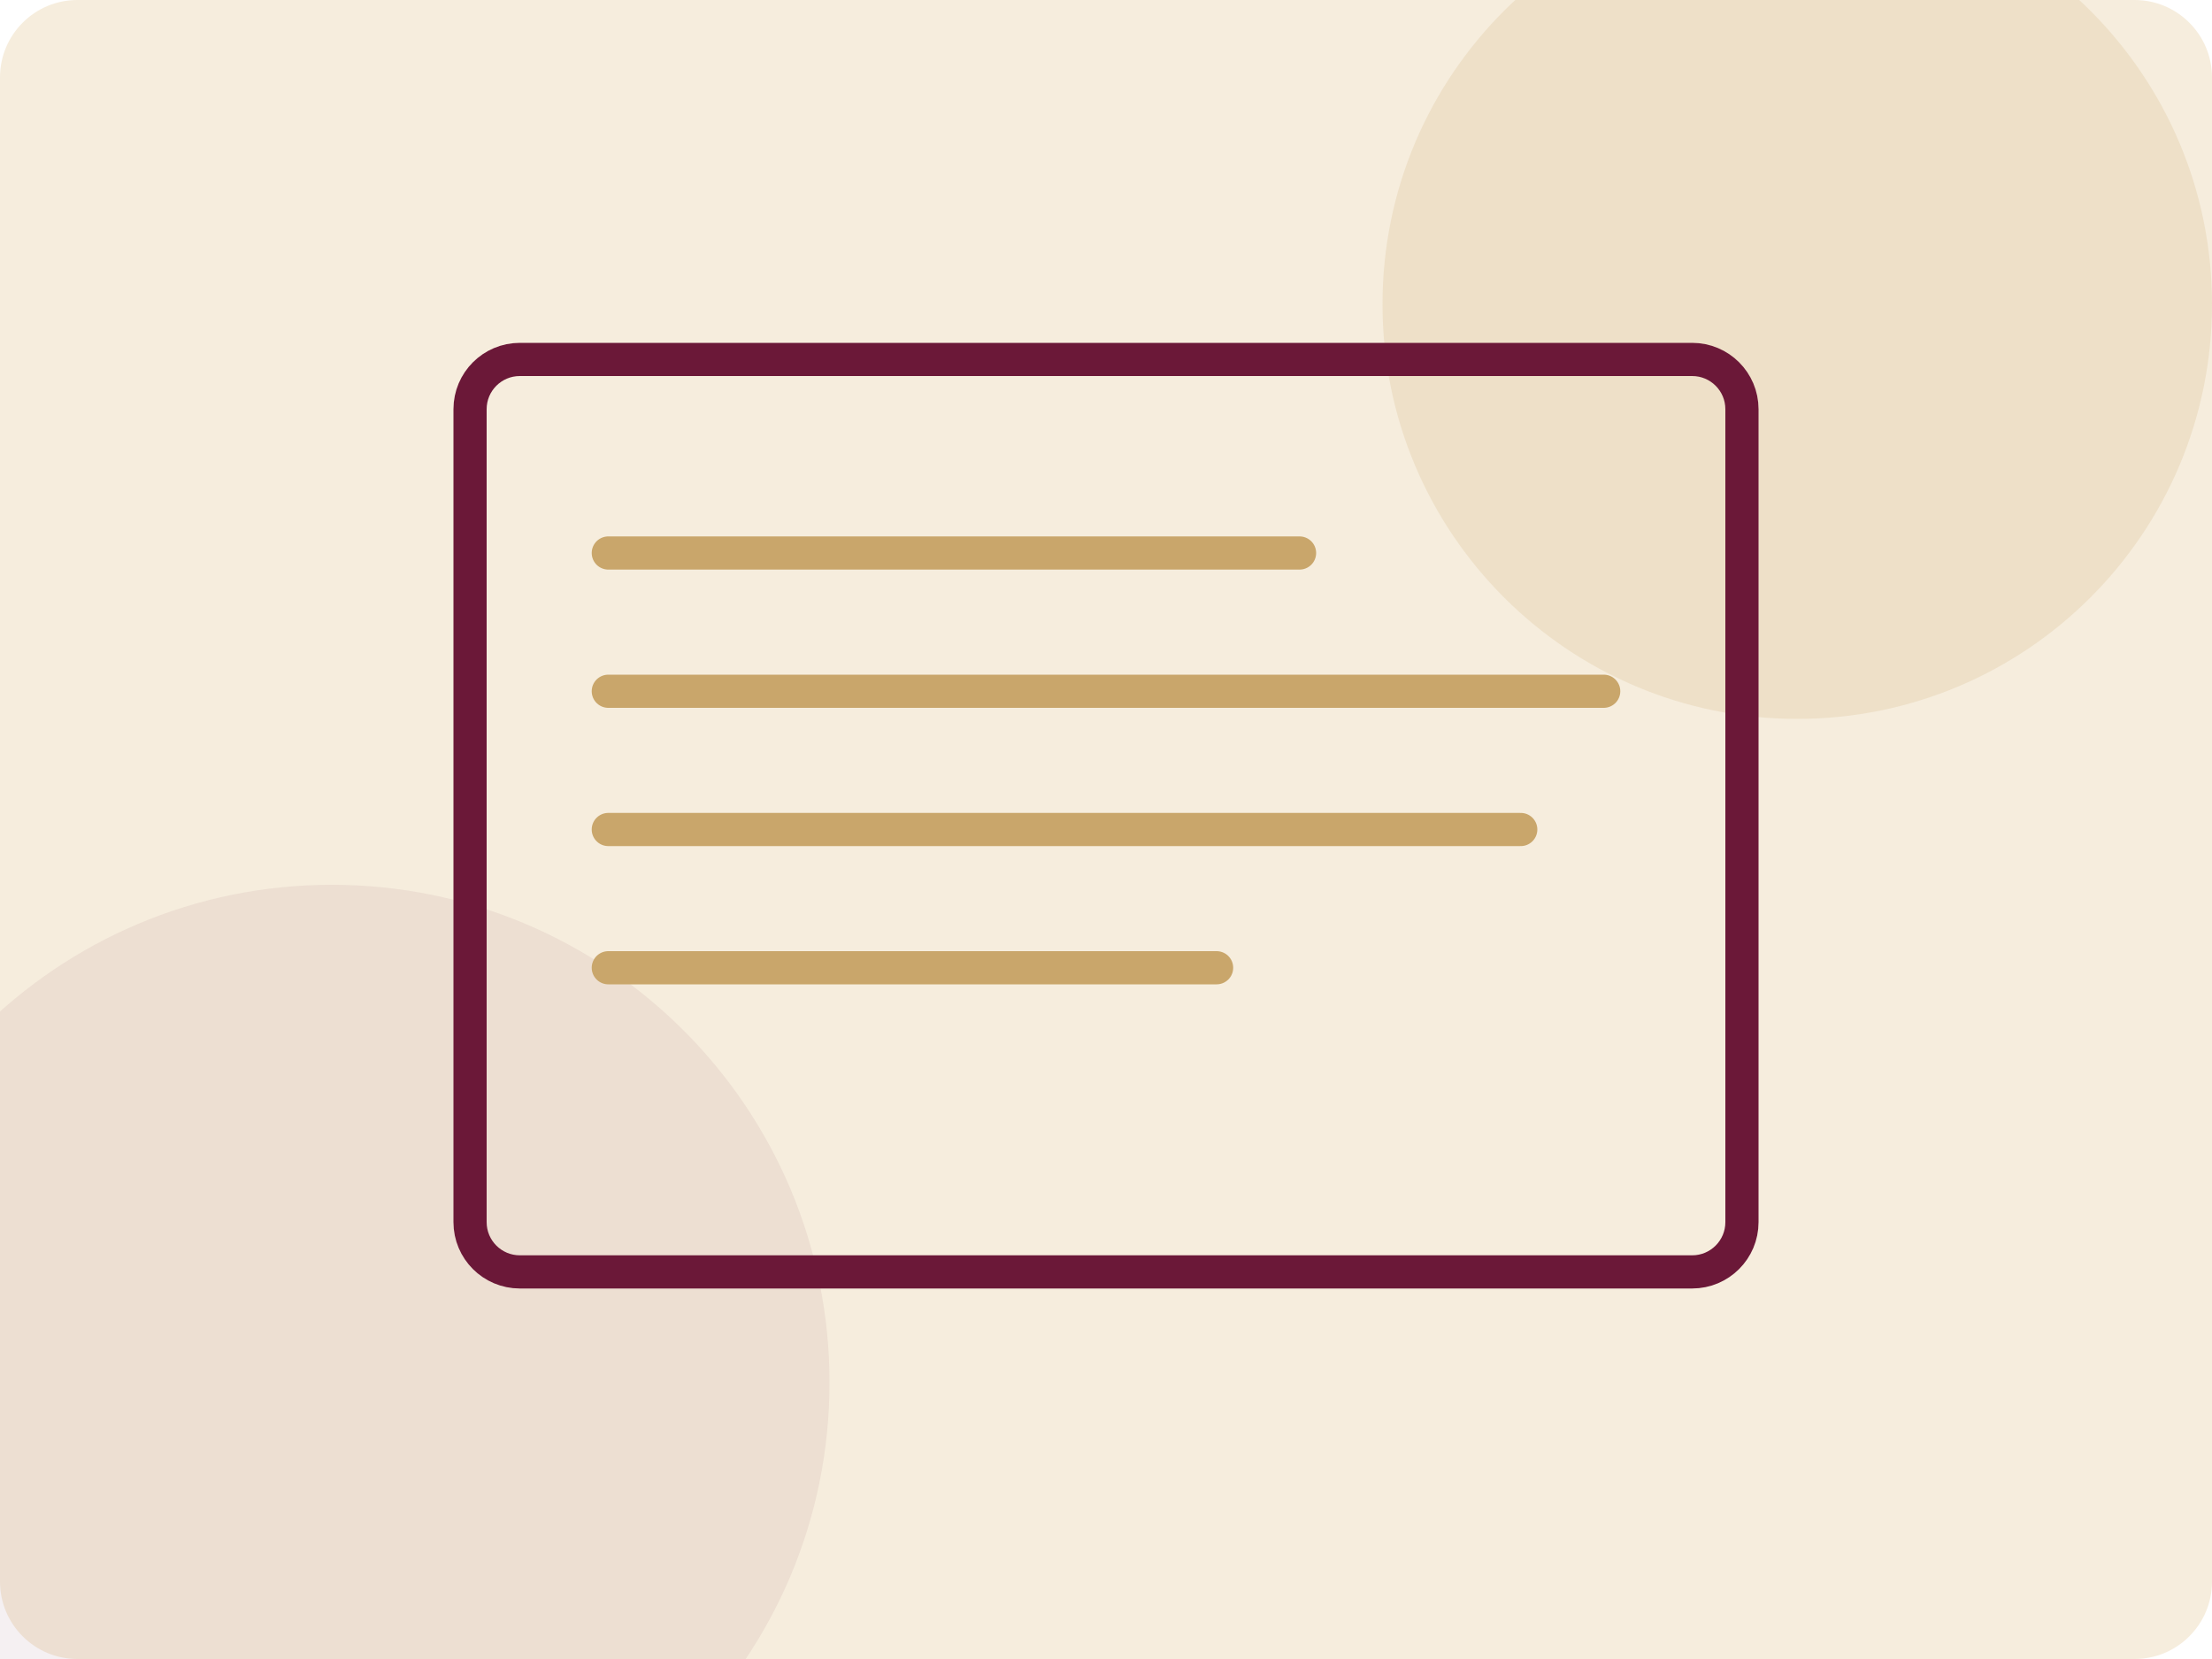
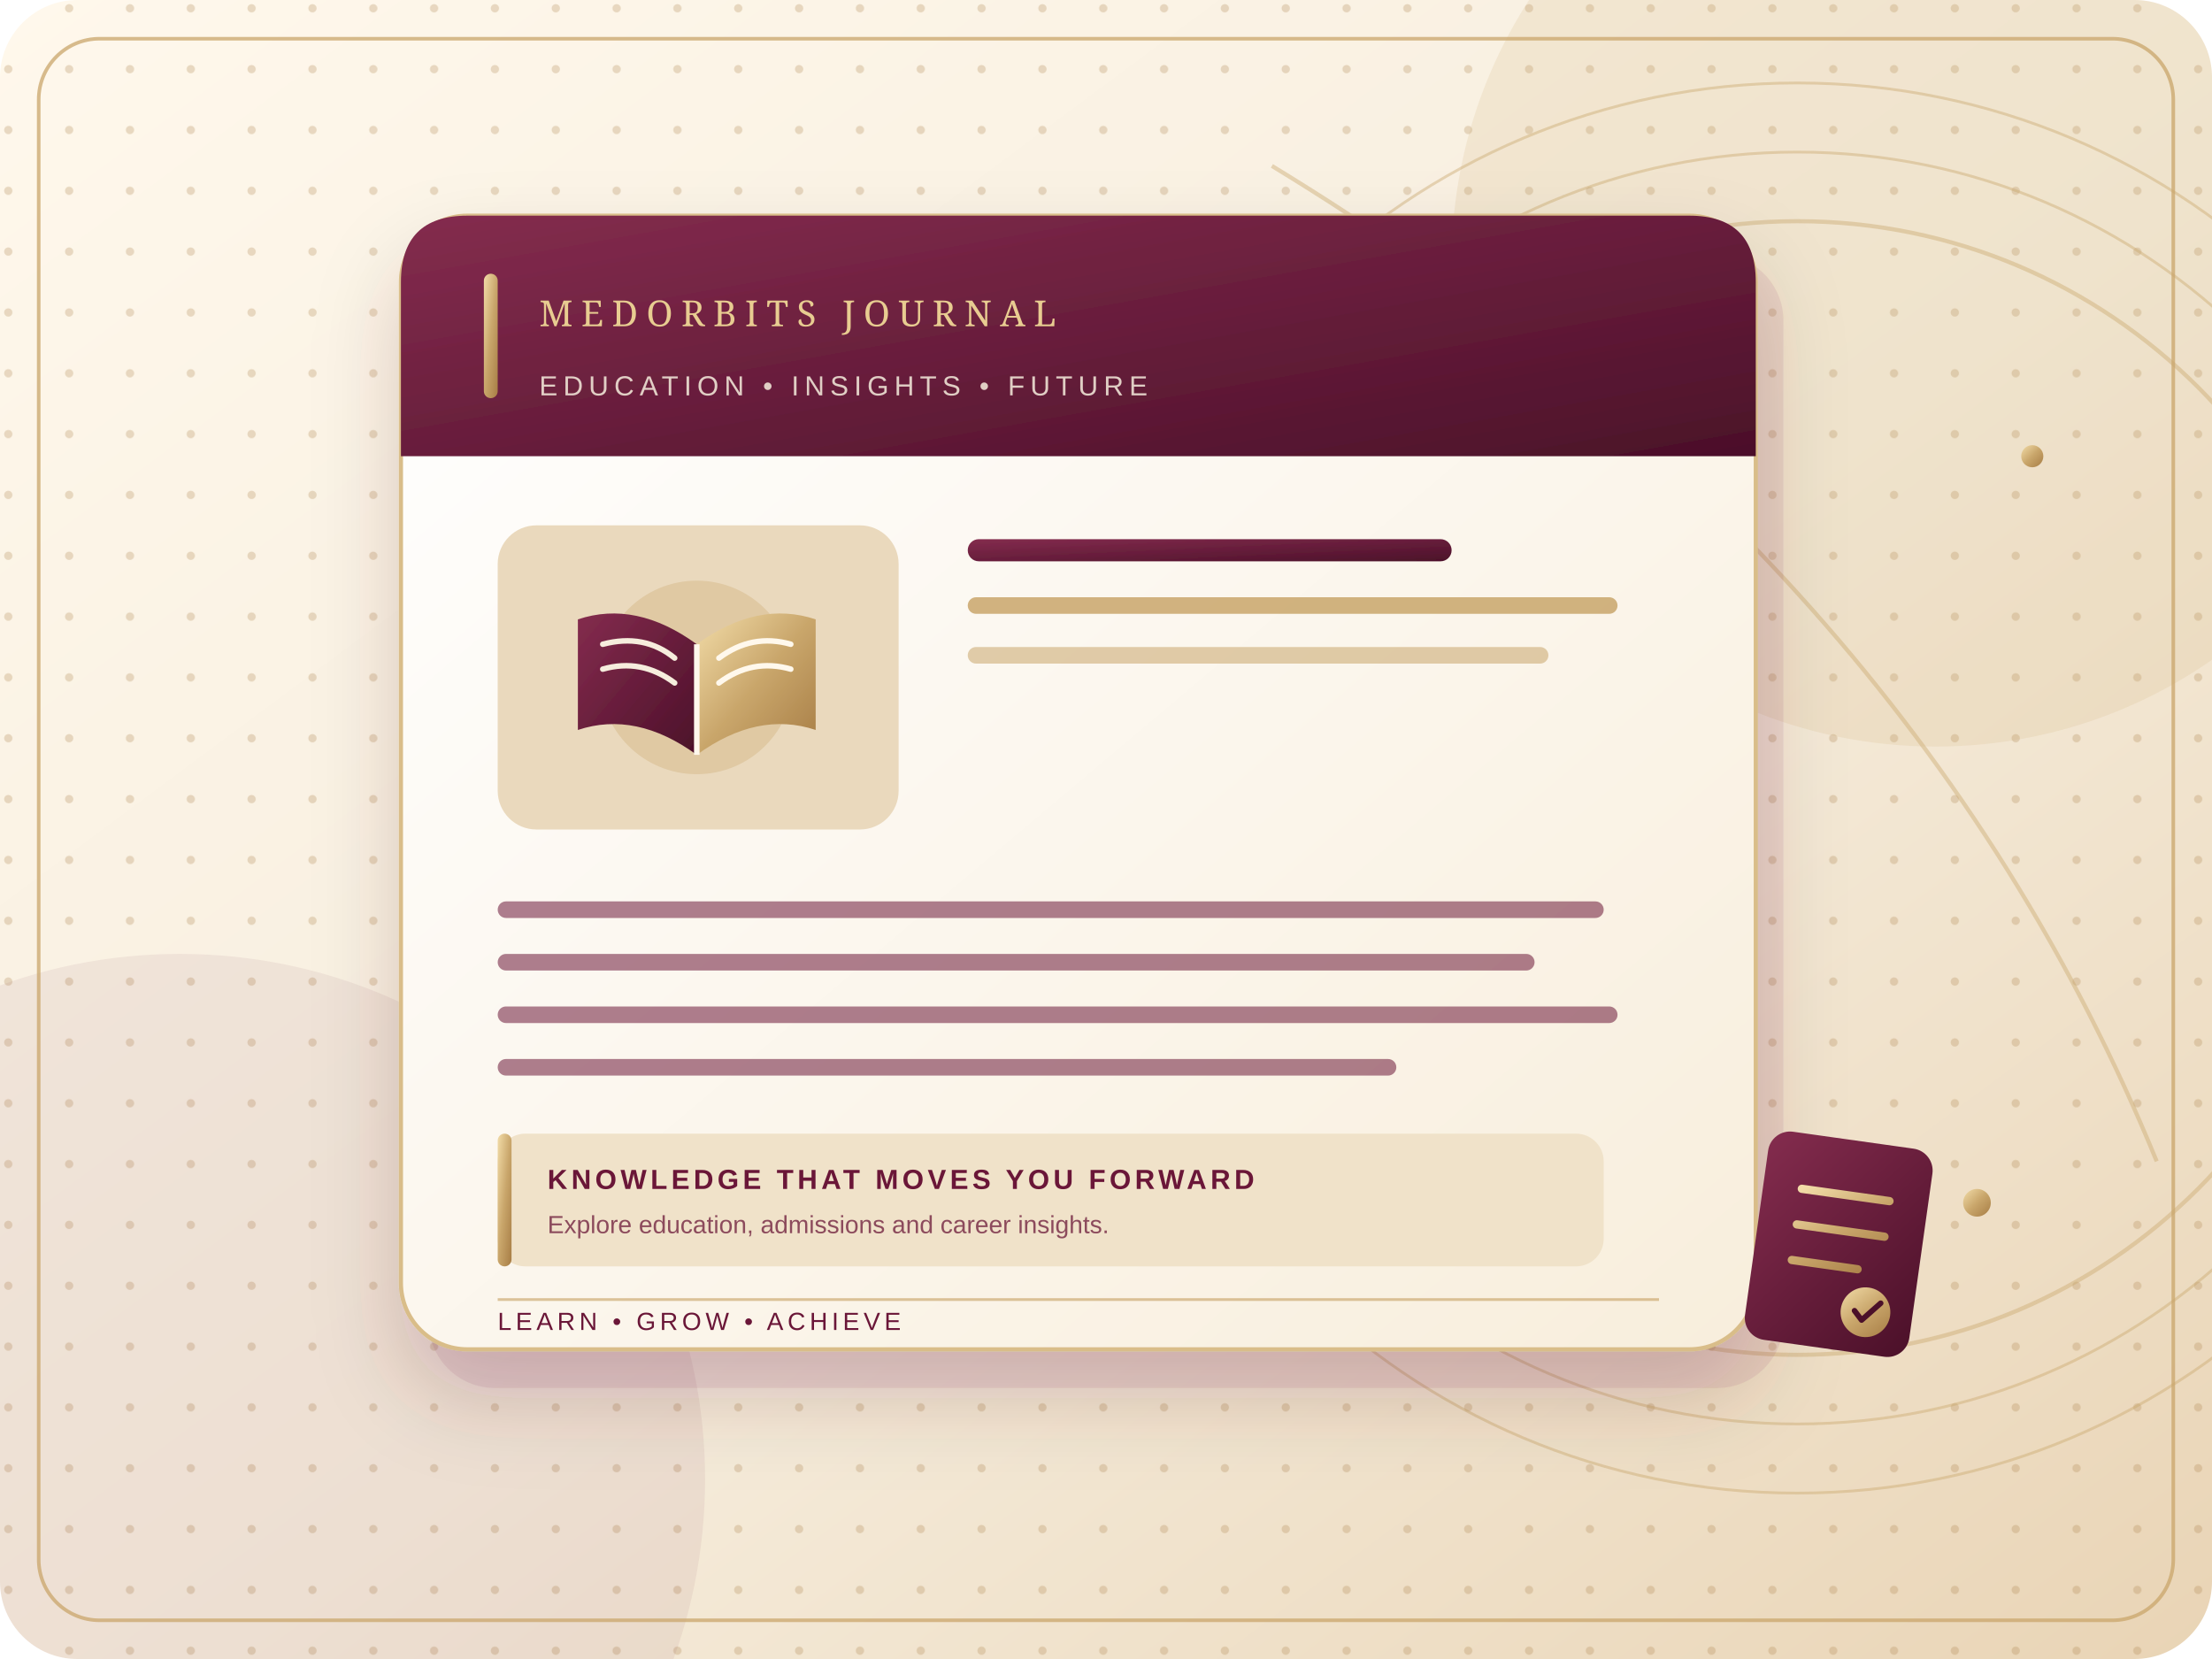
<svg xmlns="http://www.w3.org/2000/svg" width="800" height="600" viewBox="0 0 800 600" role="img" aria-labelledby="title desc">
-   <rect width="100%" height="100%" rx="28" fill="#F6EDDD" />
-   <circle cx="650" cy="110" r="150" fill="#C9A66B" opacity=".18" />
-   <circle cx="120" cy="500" r="180" fill="#6B1838" opacity=".07" />
-   <rect x="170" y="130" width="460" height="330" rx="18" fill="none" stroke="#6B1838" stroke-width="12" />
-   <path d="M220 200h250M220 250h360M220 300h330M220 350h220" stroke="#C9A66B" stroke-width="12" stroke-linecap="round" />
+   <defs>
+     <linearGradient id="background" x1="0" y1="0" x2="1" y2="1">
+       <stop offset="0%" stop-color="#FFF8EC" />
+       <stop offset="55%" stop-color="#F6EDDD" />
+       <stop offset="100%" stop-color="#E9D4B5" />
+     </linearGradient>
+     <linearGradient id="wine" x1="0" y1="0" x2="1" y2="1">
+       <stop offset="0%" stop-color="#842C4E" />
+       <stop offset="100%" stop-color="#4B1029" />
+     </linearGradient>
+     <linearGradient id="gold" x1="0" y1="0" x2="1" y2="1">
+       <stop offset="0%" stop-color="#F2DCA8" />
+       <stop offset="50%" stop-color="#C9A66B" />
+       <stop offset="100%" stop-color="#A77D45" />
+     </linearGradient>
+     <linearGradient id="paper" x1="0" y1="0" x2="1" y2="1">
+       <stop offset="0%" stop-color="#FFFFFF" />
+       <stop offset="100%" stop-color="#F8EEDC" />
+     </linearGradient>
+     <filter id="shadow" x="-30%" y="-30%" width="160%" height="170%">
+       <feDropShadow dx="0" dy="16" stdDeviation="15" flood-color="#4B1029" flood-opacity=".18" />
+     </filter>
+     <pattern id="dots" width="22" height="22" patternUnits="userSpaceOnUse">
+       <circle cx="3" cy="3" r="1.5" fill="#A77D45" opacity=".25" />
+     </pattern>
+     <clipPath id="rounded">
+       <rect width="800" height="600" rx="28" />
+     </clipPath>
+   </defs>
+   <g clip-path="url(#rounded)">
+     <rect width="800" height="600" fill="url(#background)" />
+     <rect width="800" height="600" fill="url(#dots)" />
+     <circle cx="700" cy="95" r="175" fill="#C9A66B" opacity=".15" />
+     <circle cx="65" cy="535" r="190" fill="#6B1838" opacity=".07" />
+     <g fill="none" stroke="#C9A66B" opacity=".42">
+       <circle cx="650" cy="285" r="205" stroke-width="1.5" />
+       <circle cx="650" cy="285" r="230" stroke-width="1" />
+       <circle cx="650" cy="285" r="255" stroke-width="1" />
+       <path d="M460 60 Q690 200 780 420" stroke-width="1.5" />
+     </g>
+     <g fill="url(#gold)">
+       <circle cx="540" cy="105" r="5" />
+       <circle cx="735" cy="165" r="4" />
+       <circle cx="715" cy="435" r="5" />
+       <circle cx="470" cy="455" r="3" />
+     </g>
+     <g filter="url(#shadow)">
+       <rect x="155" y="92" width="490" height="410" rx="24" fill="#6B1838" opacity=".08" />
+       <rect x="145" y="78" width="490" height="410" rx="24" fill="url(#paper)" stroke="#D9BD89" stroke-width="1.5" />
+       <path d="M169 78 H611 Q635 78 635 102 V165 H145 V102 Q145 78 169 78Z" fill="url(#wine)" />
+       <rect x="175" y="99" width="5" height="45" rx="2.5" fill="url(#gold)" />
+       <text x="195" y="118" font-family="Georgia, serif" font-size="13" letter-spacing="3" fill="#E8CC91">MEDORBITS JOURNAL</text>
+       <text x="195" y="143" font-family="Arial, sans-serif" font-size="10" letter-spacing="2" fill="#F6EDDD" opacity=".85">EDUCATION • INSIGHTS • FUTURE</text>
+       <rect x="180" y="190" width="145" height="110" rx="14" fill="#EAD9BD" />
+       <circle cx="252" cy="245" r="35" fill="#C9A66B" opacity=".32" />
+       <g transform="translate(252 245)">
+         <path d="M-43 -21 Q-22 -28 0 -12 V28 Q-22 12 -43 19 Z" fill="url(#wine)" />
+         <path d="M43 -21 Q22 -28 0 -12 V28 Q22 12 43 19 Z" fill="url(#gold)" />
+         <path d="M0 -12 V28" stroke="#FFF8EC" stroke-width="2" />
+         <path d="M-34 -12 Q-19 -16 -8 -7 M-34 -3 Q-20 -7 -8 2" fill="none" stroke="#F6EDDD" stroke-width="2" stroke-linecap="round" />
+         <path d="M8 -7 Q20 -16 34 -12 M8 2 Q20 -7 34 -3" fill="none" stroke="#FFF8EC" stroke-width="2" stroke-linecap="round" />
+       </g>
+       <rect x="350" y="195" width="175" height="8" rx="4" fill="url(#wine)" />
+       <rect x="350" y="216" width="235" height="6" rx="3" fill="#C9A66B" opacity=".85" />
+       <rect x="350" y="234" width="210" height="6" rx="3" fill="#C9A66B" opacity=".55" />
+       <g fill="#6B1838" opacity=".55">
+         <rect x="180" y="326" width="400" height="6" rx="3" />
+         <rect x="180" y="345" width="375" height="6" rx="3" />
+         <rect x="180" y="364" width="405" height="6" rx="3" />
+         <rect x="180" y="383" width="325" height="6" rx="3" />
+       </g>
+       <rect x="180" y="410" width="400" height="48" rx="10" fill="#F0E2C9" />
+       <rect x="180" y="410" width="5" height="48" rx="2.5" fill="url(#gold)" />
+       <text x="198" y="430" font-family="Arial, sans-serif" font-size="10" font-weight="700" letter-spacing="1.4" fill="#6B1838">
+         KNOWLEDGE THAT MOVES YOU FORWARD
+       </text>
+       <text x="198" y="446" font-family="Arial, sans-serif" font-size="9" fill="#6B1838" opacity=".75">
+         Explore education, admissions and career insights.
+       </text>
+       <path d="M180 470 H600" stroke="#C9A66B" stroke-width="1" opacity=".65" />
+       <text x="180" y="481" font-family="Arial, sans-serif" font-size="9" letter-spacing="1.5" fill="#6B1838">LEARN • GROW • ACHIEVE</text>
+     </g>
+     <g transform="translate(665 450) rotate(8)">
+       <rect x="-30" y="-38" width="60" height="76" rx="8" fill="url(#wine)" />
+       <path d="M-16 -18 H16 M-16 -5 H16 M-16 8 H8" stroke="url(#gold)" stroke-width="3" stroke-linecap="round" />
+       <circle cx="13" cy="23" r="9" fill="url(#gold)" />
+       <path d="M9 23 L12 26 L18 19" fill="none" stroke="#4B1029" stroke-width="2" stroke-linecap="round" stroke-linejoin="round" />
+     </g>
+     <rect x="14" y="14" width="772" height="572" rx="22" fill="none" stroke="#C9A66B" stroke-width="1.3" opacity=".75" />
+   </g>
</svg>
